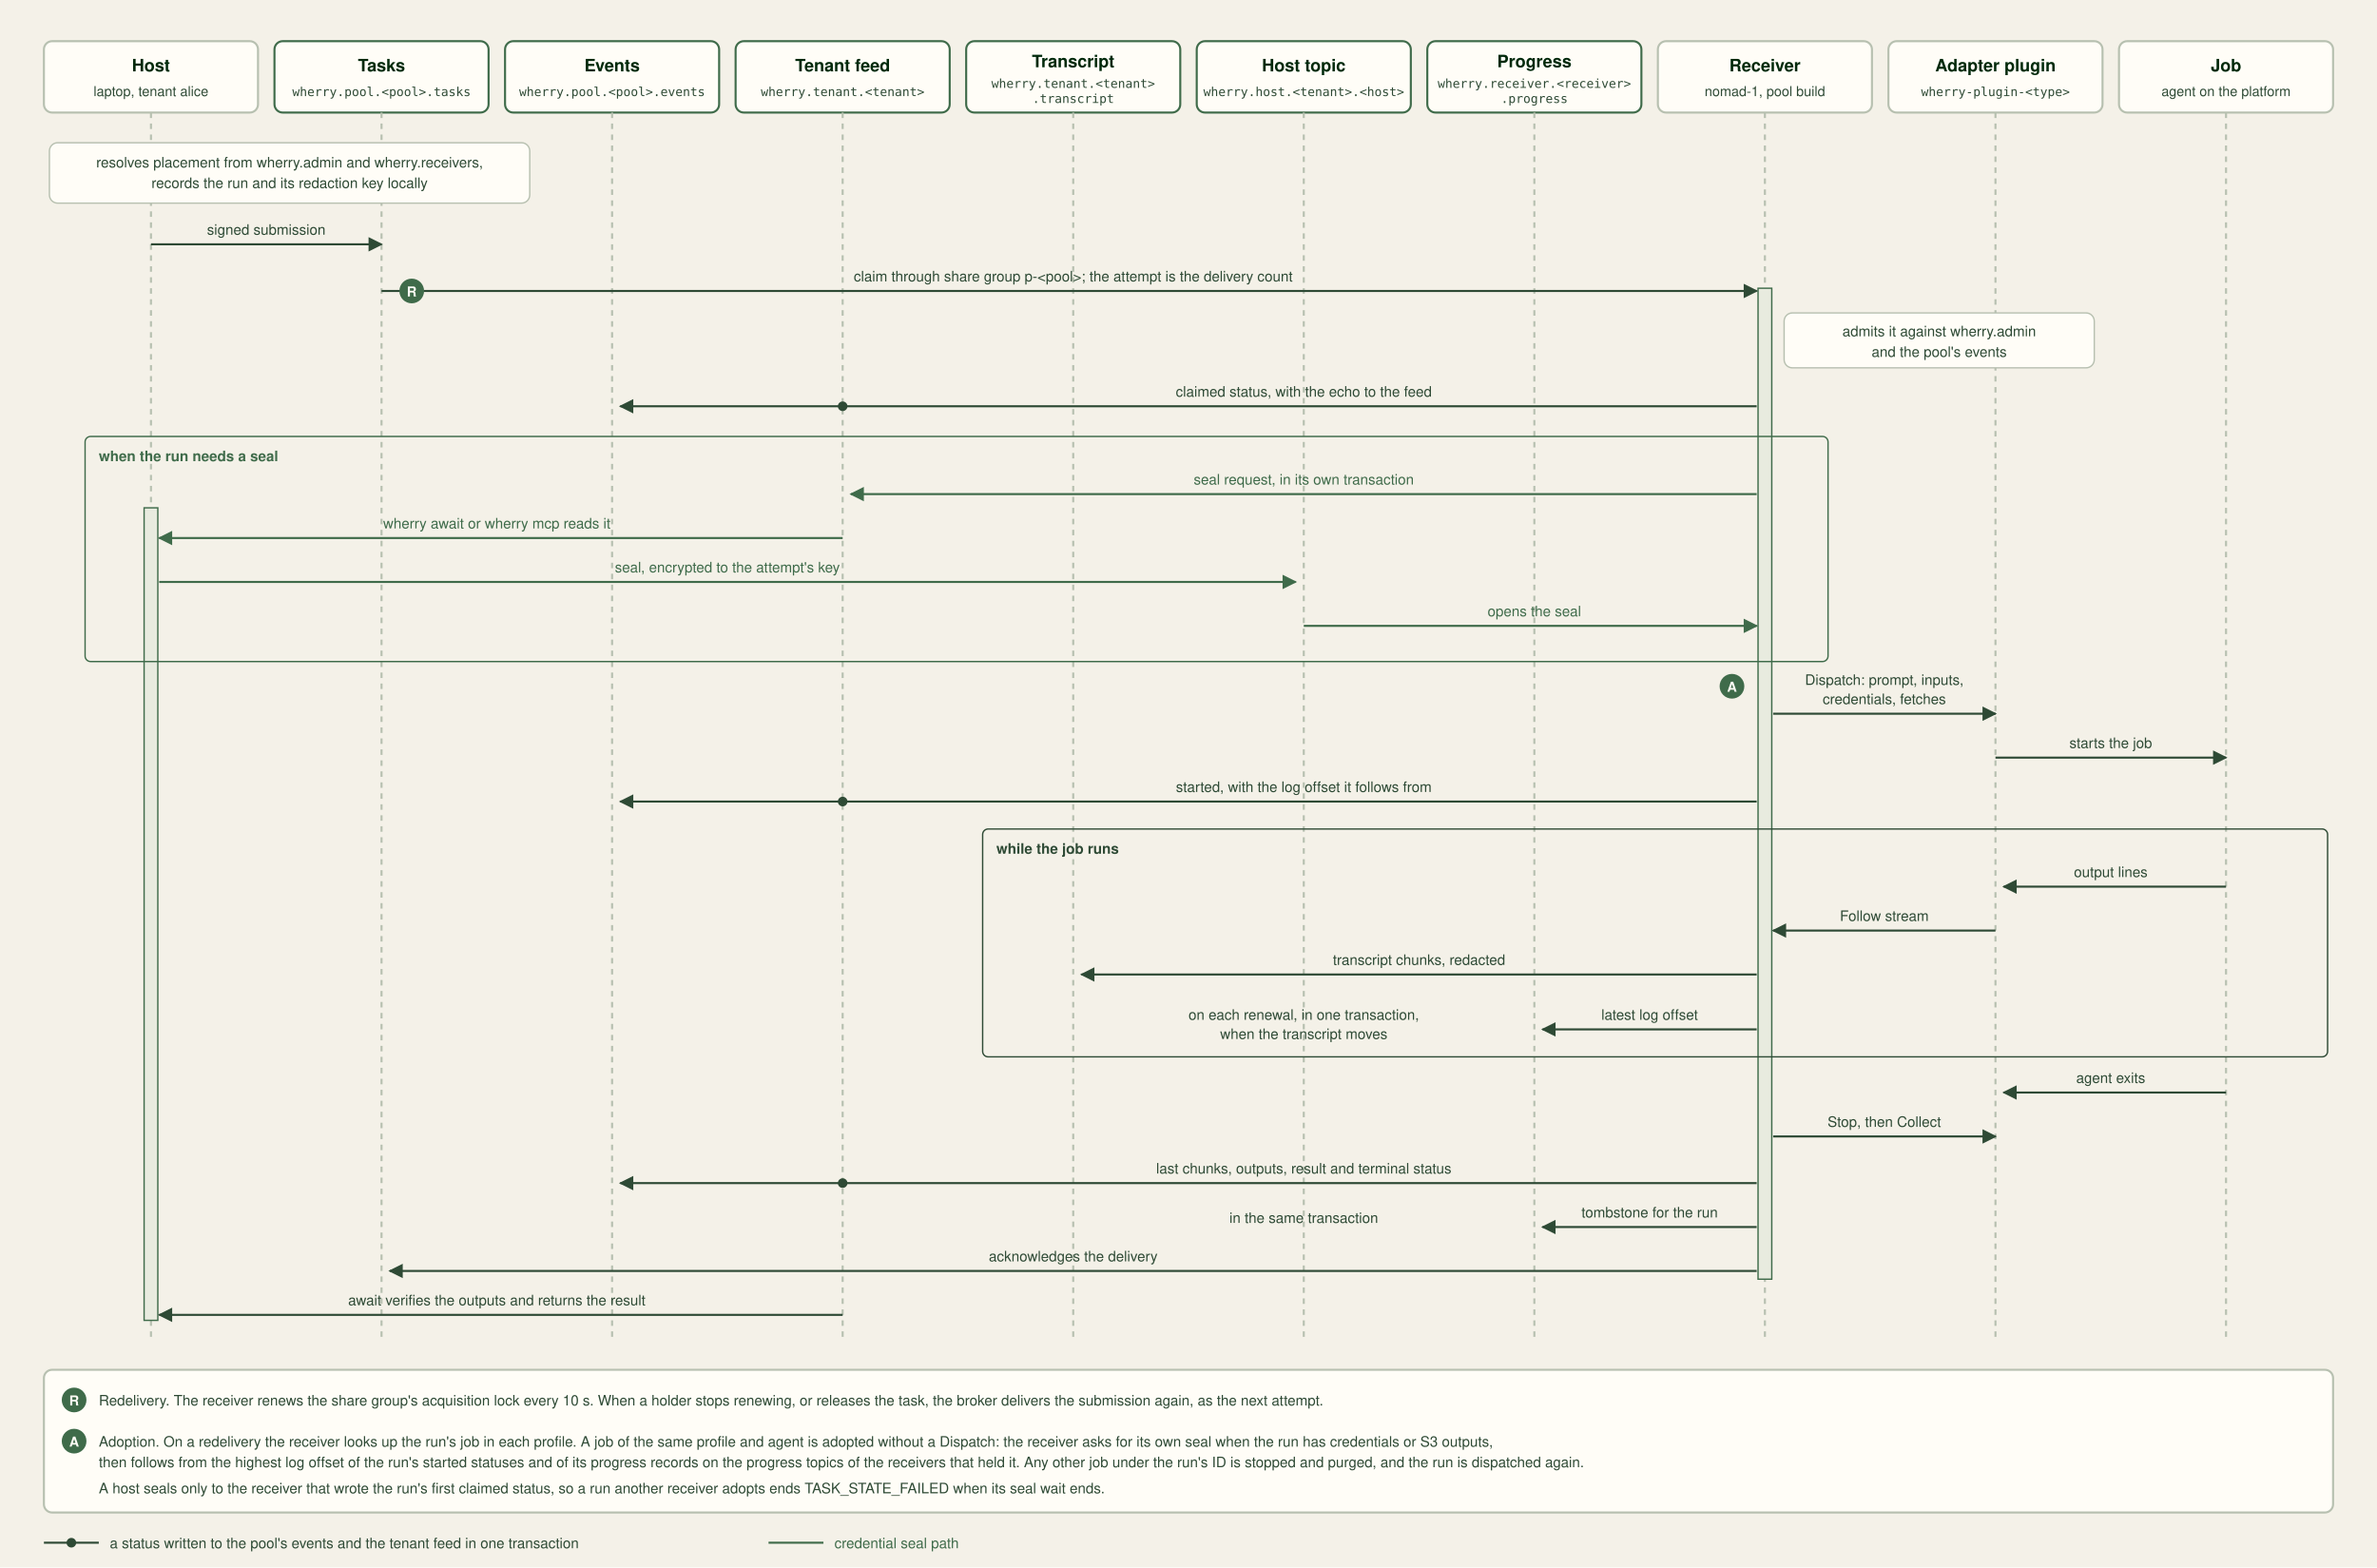
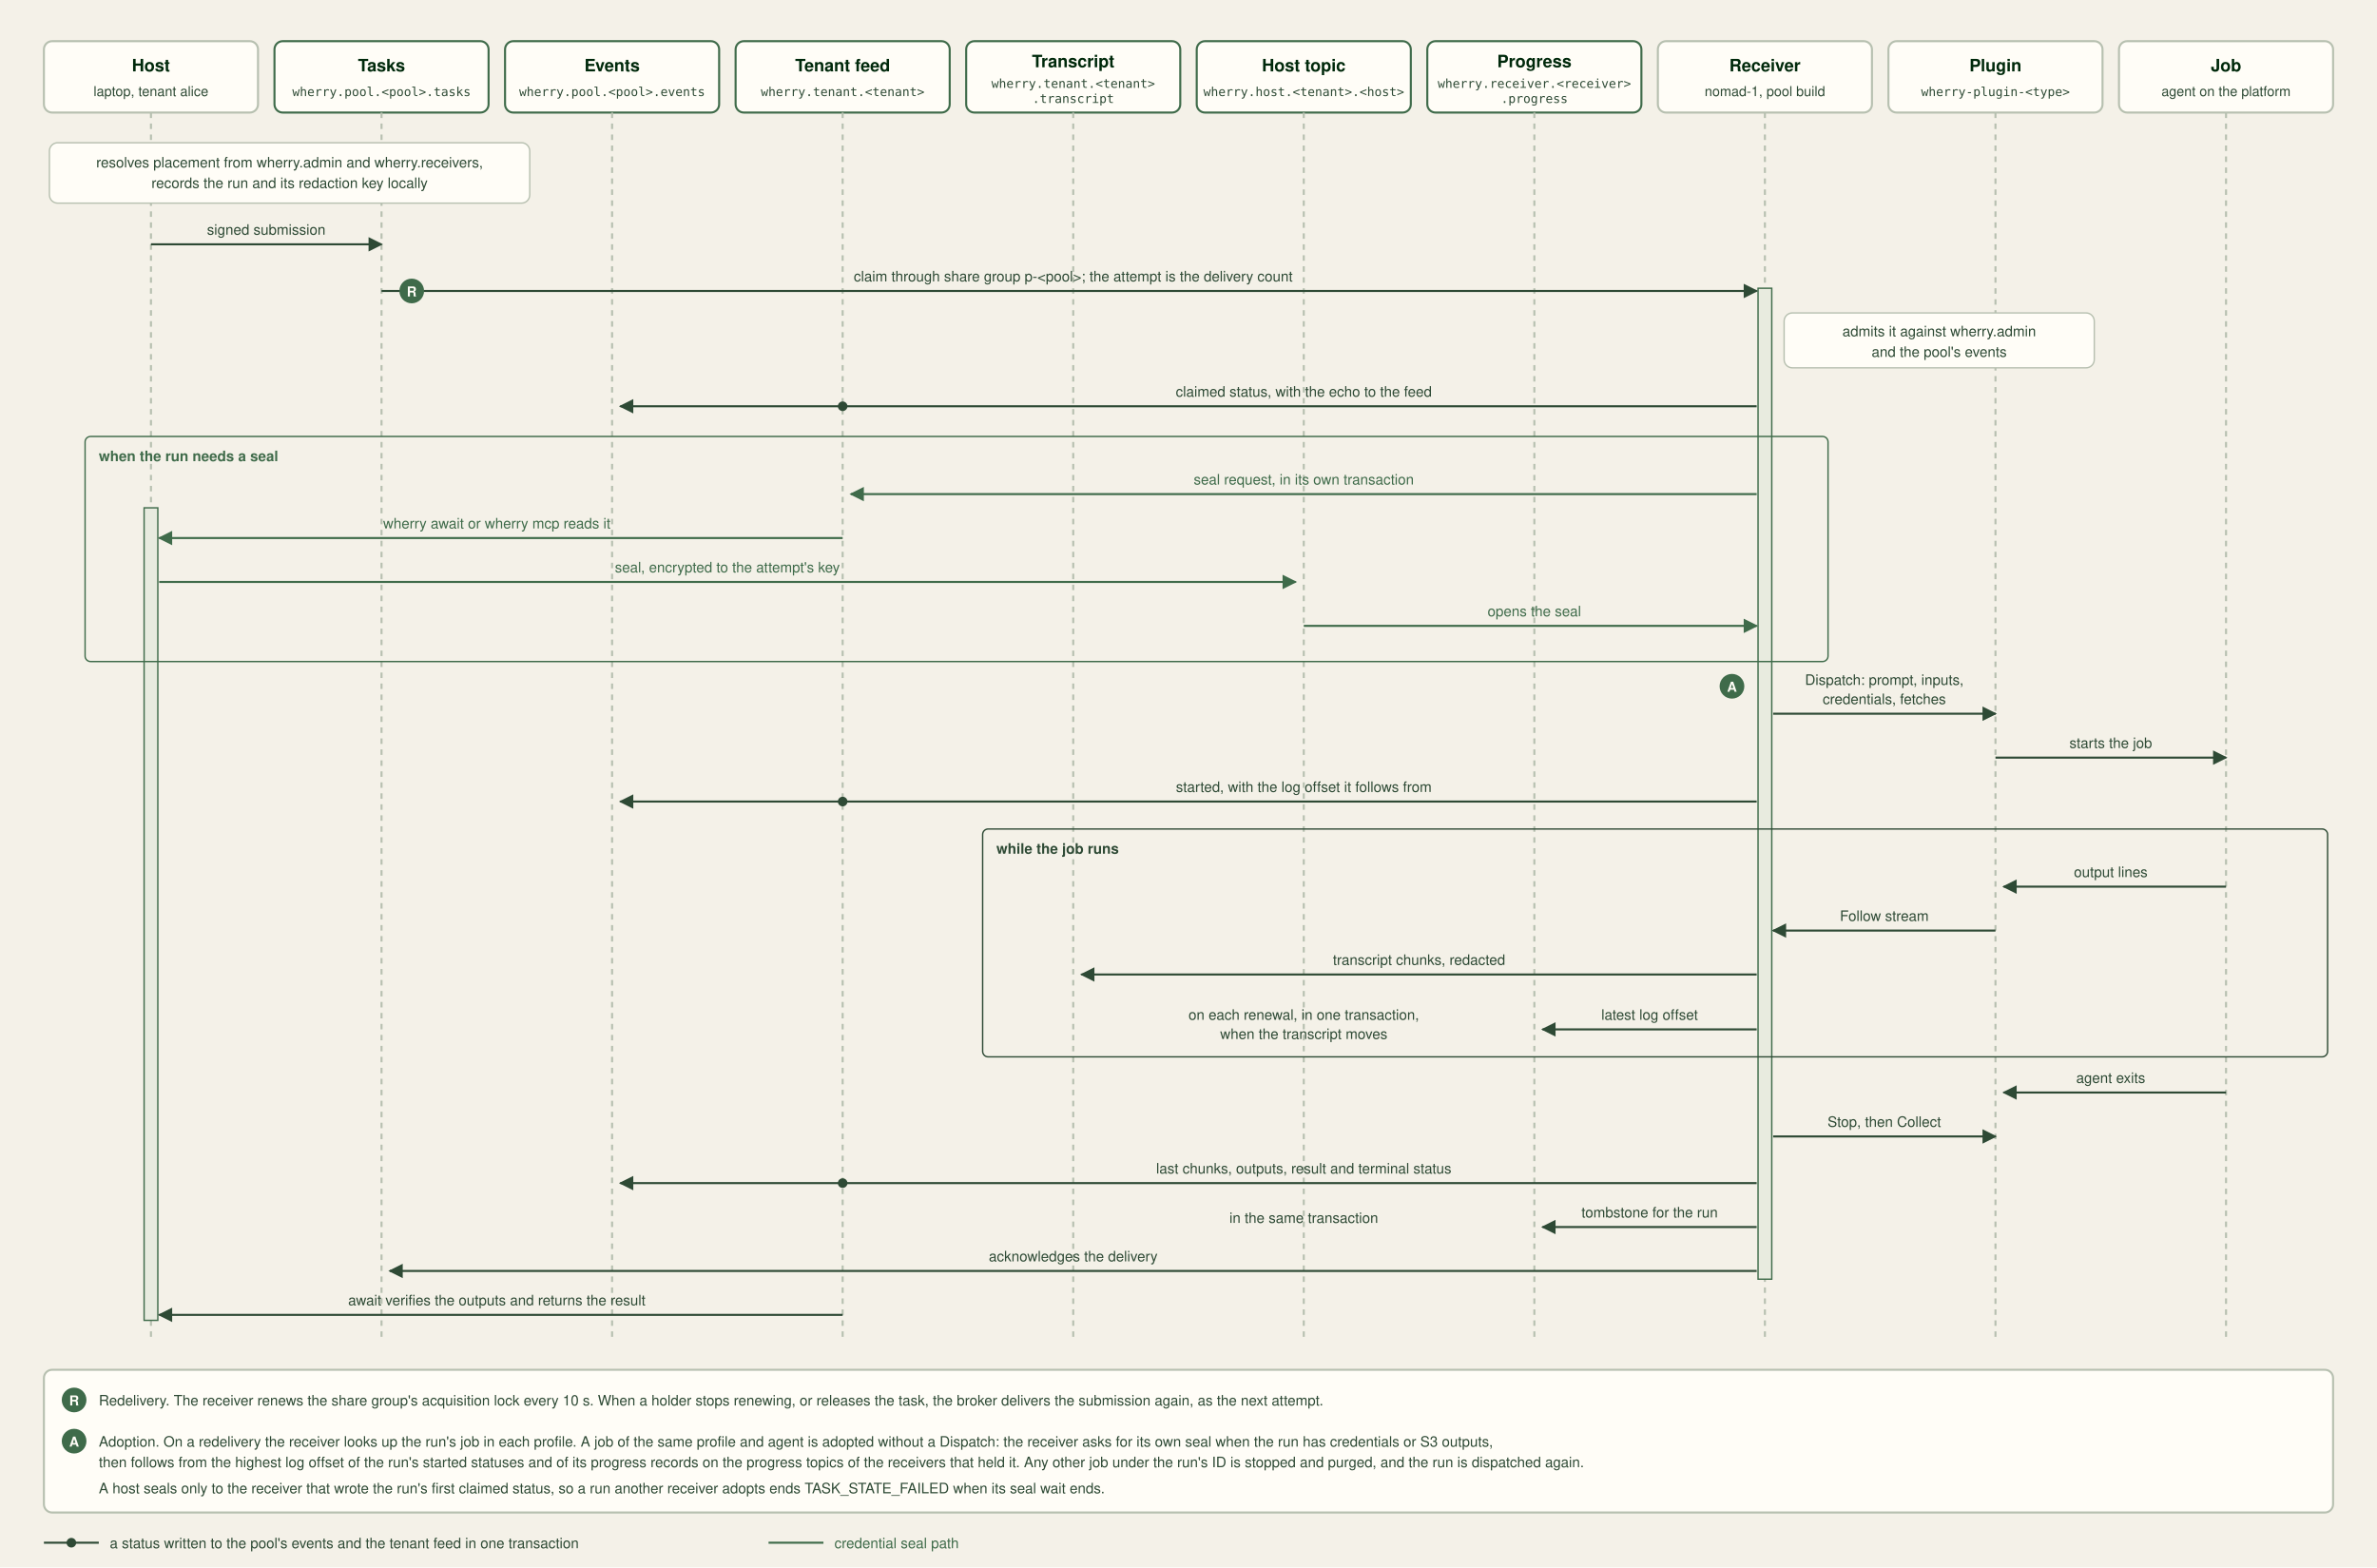
<svg xmlns="http://www.w3.org/2000/svg" viewBox="0 0 1732 1142" font-family="Outfit, ui-sans-serif, system-ui, -apple-system, 'Segoe UI', Helvetica, Arial, sans-serif" role="img" aria-labelledby="title desc">
  <defs>
    <marker id="arrow" viewBox="0 0 10 10" refX="9" refY="5" markerWidth="7" markerHeight="7" orient="auto-start-reverse">
      <path d="M 0 0 L 10 5 L 0 10 z" fill="#2e4a35" />
    </marker>
    <marker id="arrow-seal" viewBox="0 0 10 10" refX="9" refY="5" markerWidth="7" markerHeight="7" orient="auto-start-reverse">
      <path d="M 0 0 L 10 5 L 0 10 z" fill="#3f6b4a" />
    </marker>
  </defs>
  <rect width="1732" height="1142" fill="#f4f1e8" />
  <g font-size="12.5" fill="#00290b">
    <rect x="32" y="30" width="156" height="52" rx="6" fill="#fffdf7" stroke="#b7c0b0" stroke-width="1.5" />
    <text x="110" y="52" text-anchor="middle" font-weight="600">Host</text>
    <text x="110" y="70" text-anchor="middle" font-size="10" fill="#2e4a35">laptop, tenant alice</text>
    <rect x="200" y="30" width="156" height="52" rx="6" fill="#fffdf7" stroke="#3f6b4a" stroke-width="1.5" />
    <text x="278" y="52" text-anchor="middle" font-weight="600">Tasks</text>
    <text x="278" y="70" text-anchor="middle" font-size="9" font-family="'IBM Plex Mono', ui-monospace, SFMono-Regular, Menlo, monospace" fill="#2e4a35">wherry.pool.&lt;pool&gt;.tasks</text>
    <rect x="368" y="30" width="156" height="52" rx="6" fill="#fffdf7" stroke="#3f6b4a" stroke-width="1.5" />
    <text x="446" y="52" text-anchor="middle" font-weight="600">Events</text>
    <text x="446" y="70" text-anchor="middle" font-size="9" font-family="'IBM Plex Mono', ui-monospace, SFMono-Regular, Menlo, monospace" fill="#2e4a35">wherry.pool.&lt;pool&gt;.events</text>
    <rect x="536" y="30" width="156" height="52" rx="6" fill="#fffdf7" stroke="#3f6b4a" stroke-width="1.5" />
    <text x="614" y="52" text-anchor="middle" font-weight="600">Tenant feed</text>
    <text x="614" y="70" text-anchor="middle" font-size="9" font-family="'IBM Plex Mono', ui-monospace, SFMono-Regular, Menlo, monospace" fill="#2e4a35">wherry.tenant.&lt;tenant&gt;</text>
    <rect x="704" y="30" width="156" height="52" rx="6" fill="#fffdf7" stroke="#3f6b4a" stroke-width="1.5" />
    <text x="782" y="49" text-anchor="middle" font-weight="600">Transcript</text>
    <text x="782" y="64" text-anchor="middle" font-size="9" font-family="'IBM Plex Mono', ui-monospace, SFMono-Regular, Menlo, monospace" fill="#2e4a35">wherry.tenant.&lt;tenant&gt;</text>
    <text x="782" y="75" text-anchor="middle" font-size="9" font-family="'IBM Plex Mono', ui-monospace, SFMono-Regular, Menlo, monospace" fill="#2e4a35">.transcript</text>
    <rect x="872" y="30" width="156" height="52" rx="6" fill="#fffdf7" stroke="#3f6b4a" stroke-width="1.5" />
    <text x="950" y="52" text-anchor="middle" font-weight="600">Host topic</text>
    <text x="950" y="70" text-anchor="middle" font-size="9" font-family="'IBM Plex Mono', ui-monospace, SFMono-Regular, Menlo, monospace" fill="#2e4a35">wherry.host.&lt;tenant&gt;.&lt;host&gt;</text>
    <rect x="1040" y="30" width="156" height="52" rx="6" fill="#fffdf7" stroke="#3f6b4a" stroke-width="1.5" />
    <text x="1118" y="49" text-anchor="middle" font-weight="600">Progress</text>
    <text x="1118" y="64" text-anchor="middle" font-size="9" font-family="'IBM Plex Mono', ui-monospace, SFMono-Regular, Menlo, monospace" fill="#2e4a35">wherry.receiver.&lt;receiver&gt;</text>
    <text x="1118" y="75" text-anchor="middle" font-size="9" font-family="'IBM Plex Mono', ui-monospace, SFMono-Regular, Menlo, monospace" fill="#2e4a35">.progress</text>
    <rect x="1208" y="30" width="156" height="52" rx="6" fill="#fffdf7" stroke="#b7c0b0" stroke-width="1.5" />
    <text x="1286" y="52" text-anchor="middle" font-weight="600">Receiver</text>
    <text x="1286" y="70" text-anchor="middle" font-size="10" fill="#2e4a35">nomad-1, pool build</text>
    <rect x="1376" y="30" width="156" height="52" rx="6" fill="#fffdf7" stroke="#b7c0b0" stroke-width="1.5" />
-     <text x="1454" y="52" text-anchor="middle" font-weight="600">Adapter plugin</text>
+     <text x="1454" y="52" text-anchor="middle" font-weight="600">Plugin</text>
    <text x="1454" y="70" text-anchor="middle" font-size="9" font-family="'IBM Plex Mono', ui-monospace, SFMono-Regular, Menlo, monospace" fill="#2e4a35">wherry-plugin-&lt;type&gt;</text>
    <rect x="1544" y="30" width="156" height="52" rx="6" fill="#fffdf7" stroke="#b7c0b0" stroke-width="1.5" />
    <text x="1622" y="52" text-anchor="middle" font-weight="600">Job</text>
    <text x="1622" y="70" text-anchor="middle" font-size="10" fill="#2e4a35">agent on the platform</text>
  </g>
  <g stroke="#b7c0b0" stroke-width="1.5" stroke-dasharray="4 4">
    <line x1="110" y1="82" x2="110" y2="976" />
    <line x1="278" y1="82" x2="278" y2="976" />
    <line x1="446" y1="82" x2="446" y2="976" />
    <line x1="614" y1="82" x2="614" y2="976" />
    <line x1="782" y1="82" x2="782" y2="976" />
    <line x1="950" y1="82" x2="950" y2="976" />
    <line x1="1118" y1="82" x2="1118" y2="976" />
    <line x1="1286" y1="82" x2="1286" y2="976" />
    <line x1="1454" y1="82" x2="1454" y2="976" />
    <line x1="1622" y1="82" x2="1622" y2="976" />
  </g>
  <rect x="1281" y="210" width="10" height="722" fill="#e8ebdf" stroke="#3f6b4a" stroke-width="1" />
  <rect x="105" y="370" width="10" height="592" fill="#e8ebdf" stroke="#3f6b4a" stroke-width="1" />
  <rect x="36" y="104" width="350" height="44" rx="6" fill="#fffdf7" stroke="#b7c0b0" stroke-width="1" />
  <text x="211" y="122" text-anchor="middle" font-size="10.5" fill="#2e4a35">resolves placement from wherry.admin and wherry.receivers,</text>
  <text x="211" y="137" text-anchor="middle" font-size="10.5" fill="#2e4a35">records the run and its redaction key locally</text>
  <g font-size="10.5" fill="#2e4a35" text-anchor="middle">
    <path d="M 110 178 H 278" stroke="#2e4a35" stroke-width="1.5" fill="none" marker-end="url(#arrow)" />
    <text x="194" y="171">signed submission</text>
    <path d="M 278 212 H 1280" stroke="#2e4a35" stroke-width="1.5" fill="none" marker-end="url(#arrow)" />
    <text x="782" y="205">claim through share group p-&lt;pool&gt;; the attempt is the delivery count</text>
    <rect x="1300" y="228" width="226" height="40" rx="6" fill="#fffdf7" stroke="#b7c0b0" stroke-width="1" />
    <text x="1413" y="245">admits it against wherry.admin</text>
    <text x="1413" y="260">and the pool's events</text>
    <path d="M 1280 296 H 452" stroke="#2e4a35" stroke-width="1.5" fill="none" marker-end="url(#arrow)" />
    <circle cx="614" cy="296" r="3.5" fill="#2e4a35" />
    <text x="950" y="289">claimed status, with the echo to the feed</text>
    <rect x="62" y="318" width="1270" height="164" rx="4" fill="none" stroke="#3f6b4a" stroke-width="1" />
    <text x="72" y="336" text-anchor="start" font-weight="600" fill="#3f6b4a">when the run needs a seal</text>
    <path d="M 1280 360 H 620" stroke="#3f6b4a" stroke-width="1.5" fill="none" marker-end="url(#arrow-seal)" />
    <text x="950" y="353" fill="#3f6b4a">seal request, in its own transaction</text>
    <path d="M 614 392 H 116" stroke="#3f6b4a" stroke-width="1.5" fill="none" marker-end="url(#arrow-seal)" />
    <text x="362" y="385" fill="#3f6b4a">wherry await or wherry mcp reads it</text>
    <path d="M 116 424 H 944" stroke="#3f6b4a" stroke-width="1.5" fill="none" marker-end="url(#arrow-seal)" />
    <text x="530" y="417" fill="#3f6b4a">seal, encrypted to the attempt's key</text>
    <path d="M 950 456 H 1280" stroke="#3f6b4a" stroke-width="1.5" fill="none" marker-end="url(#arrow-seal)" />
    <text x="1118" y="449" fill="#3f6b4a">opens the seal</text>
    <path d="M 1292 520 H 1454" stroke="#2e4a35" stroke-width="1.5" fill="none" marker-end="url(#arrow)" />
    <text x="1373" y="499">Dispatch: prompt, inputs,</text>
    <text x="1373" y="513">credentials, fetches</text>
    <path d="M 1454 552 H 1622" stroke="#2e4a35" stroke-width="1.5" fill="none" marker-end="url(#arrow)" />
    <text x="1538" y="545">starts the job</text>
    <path d="M 1280 584 H 452" stroke="#2e4a35" stroke-width="1.5" fill="none" marker-end="url(#arrow)" />
    <circle cx="614" cy="584" r="3.5" fill="#2e4a35" />
    <text x="950" y="577">started, with the log offset it follows from</text>
    <rect x="716" y="604" width="980" height="166" rx="4" fill="none" stroke="#2e4a35" stroke-width="1" />
    <text x="726" y="622" text-anchor="start" font-weight="600">while the job runs</text>
    <path d="M 1622 646 H 1460" stroke="#2e4a35" stroke-width="1.5" fill="none" marker-end="url(#arrow)" />
    <text x="1538" y="639">output lines</text>
    <path d="M 1454 678 H 1292" stroke="#2e4a35" stroke-width="1.5" fill="none" marker-end="url(#arrow)" />
    <text x="1373" y="671">Follow stream</text>
    <path d="M 1280 710 H 788" stroke="#2e4a35" stroke-width="1.5" fill="none" marker-end="url(#arrow)" />
    <text x="1034" y="703">transcript chunks, redacted</text>
    <path d="M 1280 750 H 1124" stroke="#2e4a35" stroke-width="1.5" fill="none" marker-end="url(#arrow)" />
    <text x="1202" y="743">latest log offset</text>
    <text x="950" y="743">on each renewal, in one transaction,</text>
    <text x="950" y="757">when the transcript moves</text>
    <path d="M 1622 796 H 1460" stroke="#2e4a35" stroke-width="1.5" fill="none" marker-end="url(#arrow)" />
    <text x="1538" y="789">agent exits</text>
    <path d="M 1292 828 H 1454" stroke="#2e4a35" stroke-width="1.5" fill="none" marker-end="url(#arrow)" />
    <text x="1373" y="821">Stop, then Collect</text>
    <path d="M 1280 862 H 452" stroke="#2e4a35" stroke-width="1.5" fill="none" marker-end="url(#arrow)" />
    <circle cx="614" cy="862" r="3.5" fill="#2e4a35" />
    <text x="950" y="855">last chunks, outputs, result and terminal status</text>
    <path d="M 1280 894 H 1124" stroke="#2e4a35" stroke-width="1.5" fill="none" marker-end="url(#arrow)" />
    <text x="1202" y="887">tombstone for the run</text>
    <text x="950" y="891">in the same transaction</text>
    <path d="M 1280 926 H 284" stroke="#2e4a35" stroke-width="1.5" fill="none" marker-end="url(#arrow)" />
    <text x="782" y="919">acknowledges the delivery</text>
    <path d="M 614 958 H 116" stroke="#2e4a35" stroke-width="1.5" fill="none" marker-end="url(#arrow)" />
    <text x="362" y="951">await verifies the outputs and returns the result</text>
  </g>
  <g font-size="10" font-weight="700" fill="#fffdf7" text-anchor="middle">
    <circle cx="300" cy="212" r="9" fill="#3f6b4a" />
    <text x="300" y="216">R</text>
    <circle cx="1262" cy="500" r="9" fill="#3f6b4a" />
    <text x="1262" y="504">A</text>
  </g>
  <rect x="32" y="998" width="1668" height="104" rx="6" fill="#fffdf7" stroke="#b7c0b0" stroke-width="1.5" />
  <g font-size="10.5" fill="#2e4a35">
    <circle cx="54" cy="1020" r="9" fill="#3f6b4a" />
    <text x="54" y="1024" text-anchor="middle" font-size="10" font-weight="700" fill="#fffdf7">R</text>
    <text x="72" y="1024">Redelivery. The receiver renews the share group's acquisition lock every 10 s. When a holder stops renewing, or releases the task, the broker delivers the submission again, as the next attempt.</text>
    <circle cx="54" cy="1050" r="9" fill="#3f6b4a" />
    <text x="54" y="1054" text-anchor="middle" font-size="10" font-weight="700" fill="#fffdf7">A</text>
    <text x="72" y="1054">Adoption. On a redelivery the receiver looks up the run's job in each profile. A job of the same profile and agent is adopted without a Dispatch: the receiver asks for its own seal when the run has credentials or S3 outputs,</text>
    <text x="72" y="1069">then follows from the highest log offset of the run's started statuses and of its progress records on the progress topics of the receivers that held it. Any other job under the run's ID is stopped and purged, and the run is dispatched again.</text>
    <text x="72" y="1088">A host seals only to the receiver that wrote the run's first claimed status, so a run another receiver adopts ends TASK_STATE_FAILED when its seal wait ends.</text>
  </g>
  <g font-size="10.5" fill="#2e4a35">
    <line x1="32" y1="1124" x2="72" y2="1124" stroke="#2e4a35" stroke-width="1.5" />
    <circle cx="52" cy="1124" r="3.5" fill="#2e4a35" />
    <text x="80" y="1128">a status written to the pool's events and the tenant feed in one transaction</text>
    <line x1="560" y1="1124" x2="600" y2="1124" stroke="#3f6b4a" stroke-width="1.5" />
    <text x="608" y="1128" fill="#3f6b4a">credential seal path</text>
  </g>
</svg>
